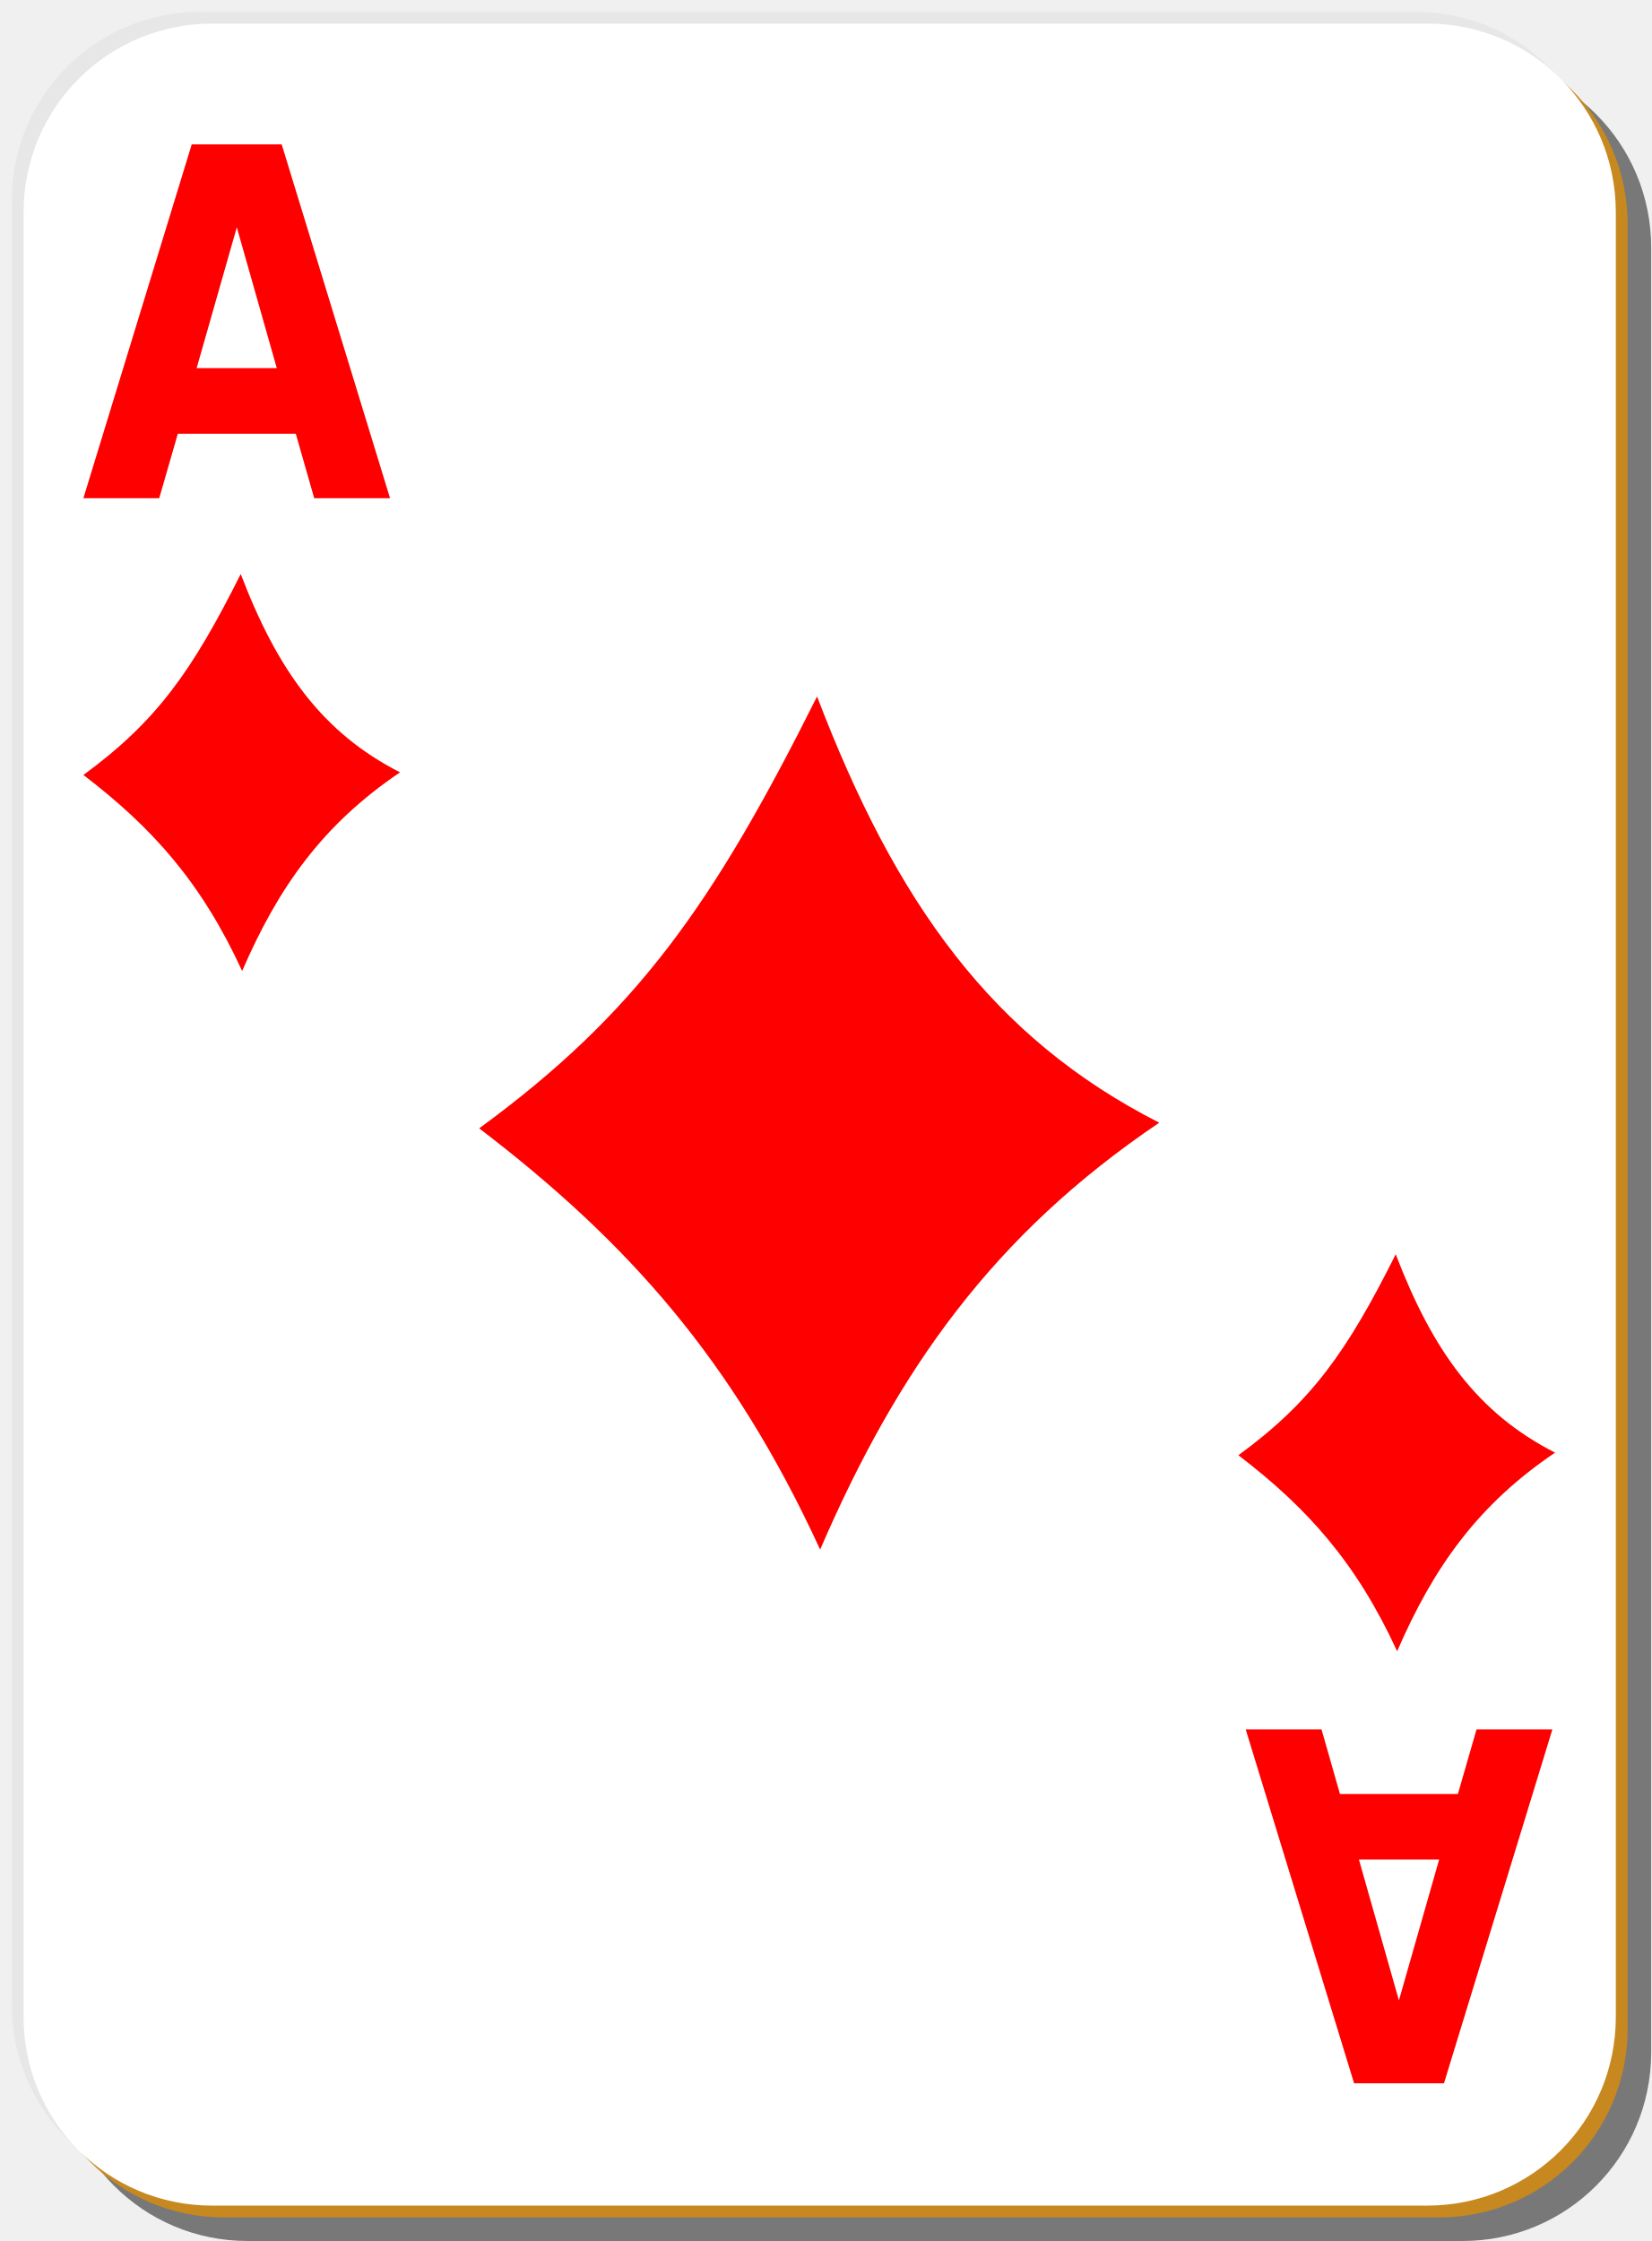
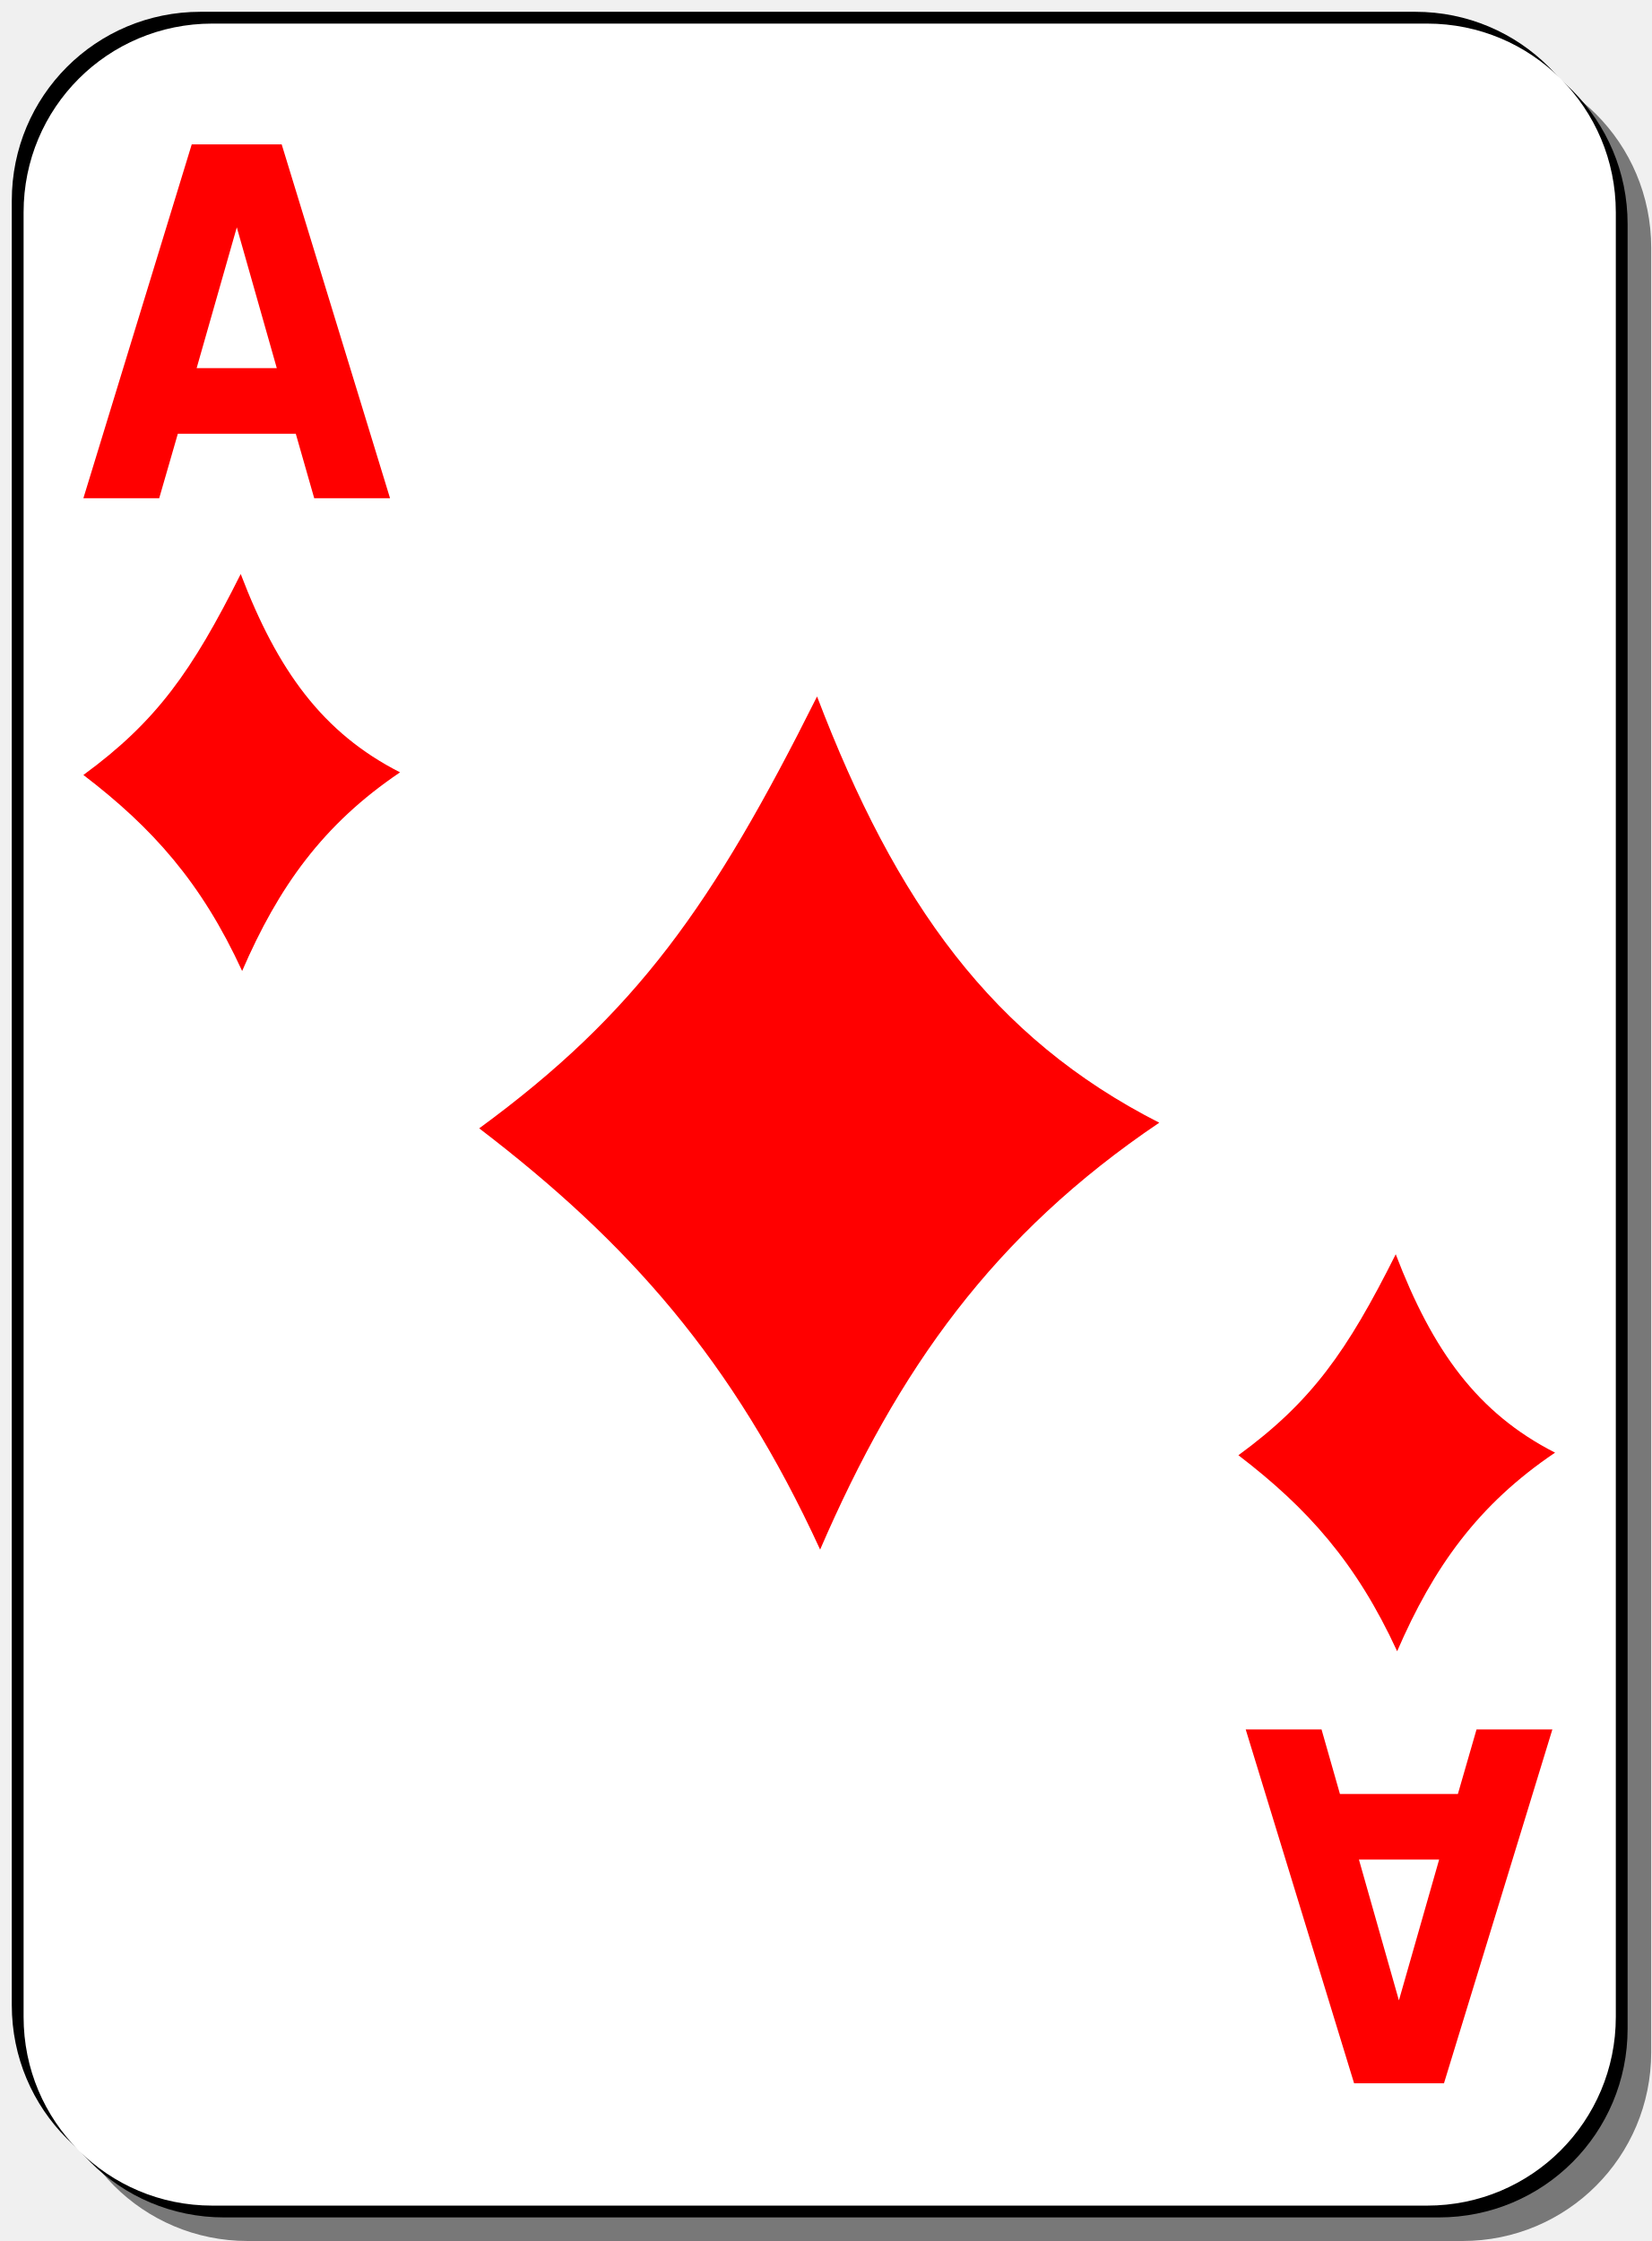
<svg xmlns="http://www.w3.org/2000/svg" id="svg2" viewBox="0 0 140 190" version="1.0" y="0" x="0">
+   <defs id="defs17" />
  <g id="layer1">
-     <g id="g5630">
-       <path id="rect2070" style="fill-opacity:.498;fill:#000000" d="m21 5h103c8.86 0 16 7.136 16 16v153c0 8.86-7.14 16-16 16h-103c-8.864 0-16-7.14-16-16v-153c0-8.864 7.136-16 16-16z" />
-       <path id="rect1300" style="fill:#e7e7e7" d="m17 1h103c8.86 0 16 7.136 16 16v153c0 8.86-7.14 16-16 16h-103c-8.864 0-16-7.14-16-16v-153c0-8.864 7.136-16 16-16z" />
-       <path id="path5624" style="fill:#c7891f" d="m19 3h103c8.86 0 16 7.136 16 16v153c0 8.86-7.14 16-16 16h-103c-8.864 0-16-7.14-16-16v-153c0-8.864 7.136-16 16-16z" />
-       <path id="rect1306" style="fill:#ffffff" d="m18 2h103c8.86 0 16 7.136 16 16v153c0 8.86-7.14 16-16 16h-103c-8.864 0-16-7.14-16-16v-153c0-8.864 7.136-16 16-16z" />
-     </g>
+     <path id="rect2070" style="fill:#000000;fill-opacity:0.498" d="m 21,5 h 103 c 8.86,0 16,7.136 16,16 v 153 c 0,8.86 -7.14,16 -16,16 H 21 C 12.136,190 5,182.86 5,174 V 21 C 5,12.136 12.136,5 21,5 Z" />
+     <path id="rect1300" style="fill:#000000" d="m 17,1 h 103 c 8.86,0 16,7.136 16,16 v 153 c 0,8.86 -7.14,16 -16,16 H 17 C 8.136,186 1,178.86 1,170 V 17 C 1,8.136 8.136,1 17,1 Z" />
+     <path id="path5624" style="fill:#000000" d="m 19,3 h 103 c 8.86,0 16,7.136 16,16 v 153 c 0,8.86 -7.14,16 -16,16 H 19 C 10.136,188 3,180.86 3,172 V 19 C 3,10.136 10.136,3 19,3 Z" />
+     <path id="rect1306" style="fill:#ffffff" d="m 18,2 h 103 c 8.86,0 16,7.136 16,16 v 153 c 0,8.86 -7.14,16 -16,16 H 18 C 9.136,187 2,179.86 2,171 V 18 C 2,9.136 9.136,2 18,2 Z" />
  </g>
  <path id="text1481" style="fill:#ff0000" d="m25.079 36.775h-10.001l-1.579 5.465h-6.429l9.187-30h7.626l9.187 30h-6.429l-1.562-5.465m-8.406-5.566h6.794l-3.389-11.936-3.405 11.936" />
  <path id="text3802" style="fill:#ff0000" d="m113.61 152.1h10l1.58-5.47h6.43l-9.19 30h-7.62l-9.19-30h6.43l1.56 5.47m8.41 5.56h-6.8l3.39 11.94 3.41-11.94" />
  <path id="path1608" style="fill-rule:evenodd;fill:#ff0000" d="m20.41 48.665c-4.126 8.245-7.135 12.498-13.34 17.04 5.872 4.487 10.013 9.124 13.46 16.62 3.079-7.121 6.847-12.43 13.39-16.843-6.582-3.349-10.393-8.654-13.51-16.817z" />
  <path id="path1518" style="fill-rule:evenodd;fill:#ff0000" d="m118.34 106.34c-4.13 8.25-7.13 12.5-13.34 17.04 5.87 4.49 10.01 9.12 13.46 16.62 3.08-7.12 6.85-12.43 13.39-16.84-6.58-3.35-10.39-8.66-13.51-16.82z" />
  <path id="path3794" style="fill-rule:evenodd;fill:#ff0000" d="m69.276 59.05c-8.86 17.718-15.32 26.856-28.646 36.615 12.611 9.645 21.502 19.605 28.906 35.715 6.612-15.3 14.702-26.71 28.754-36.193-14.135-7.196-22.318-18.595-29.014-36.137z" />
</svg>
